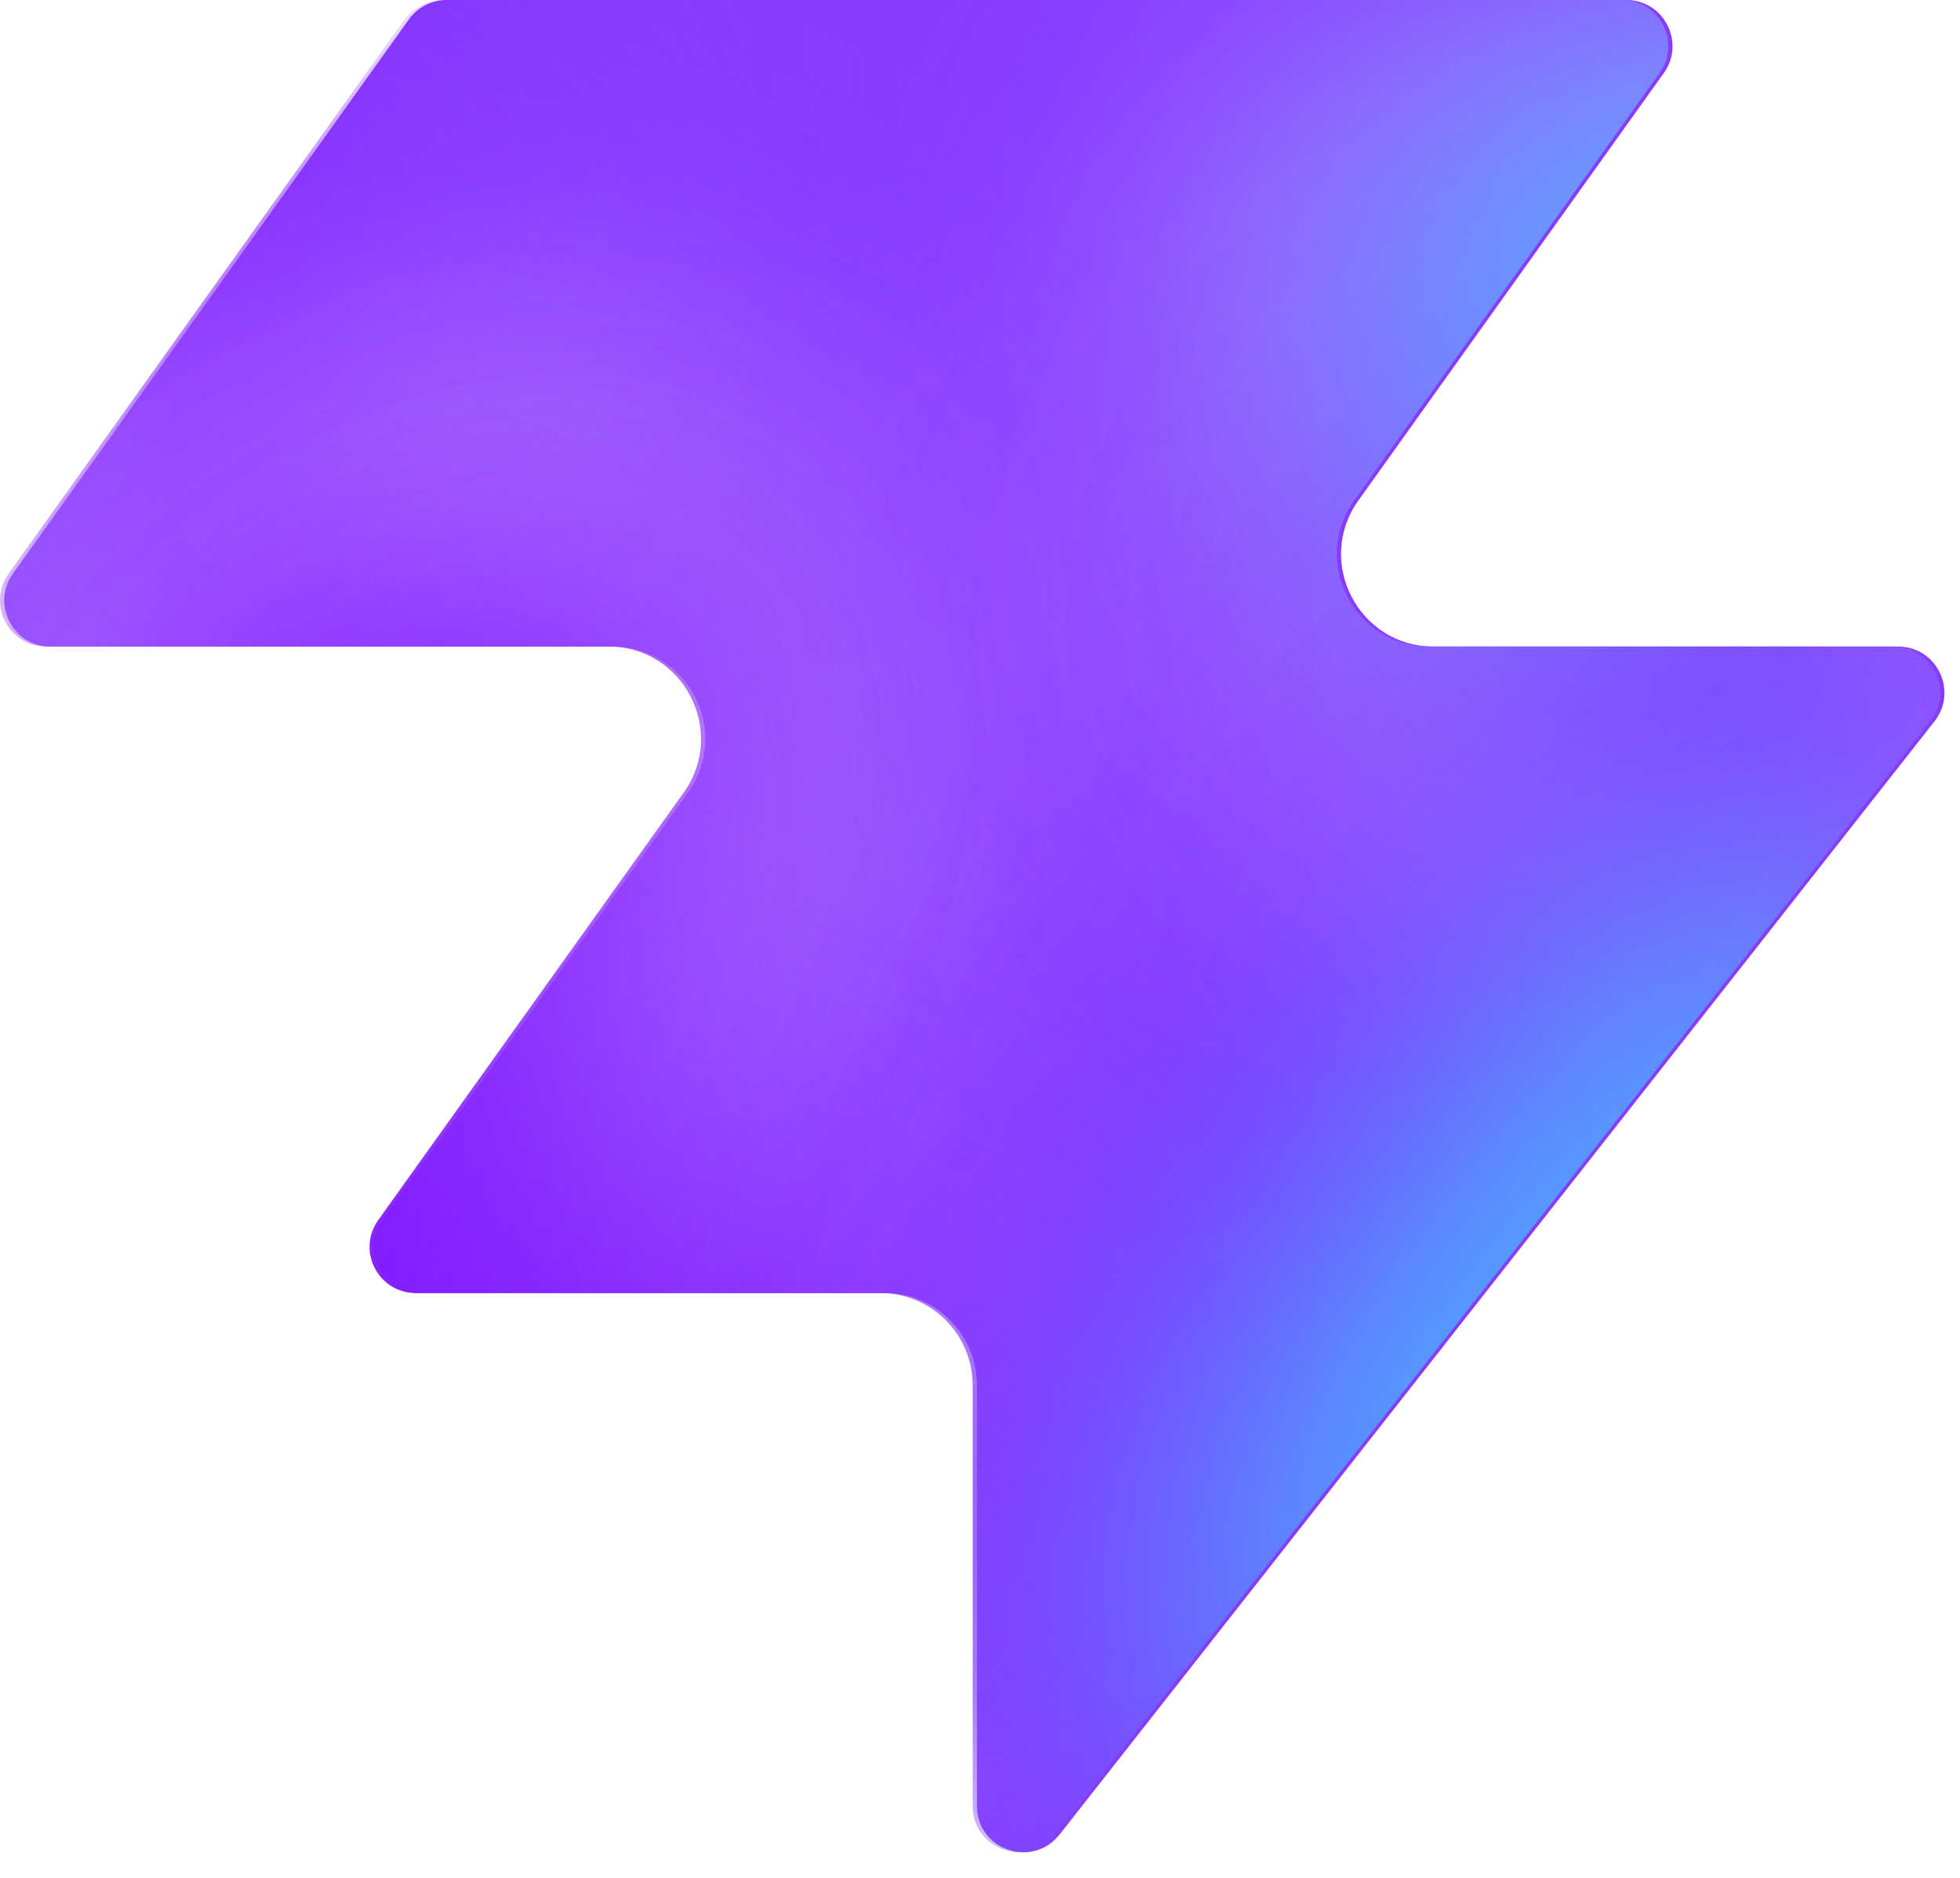
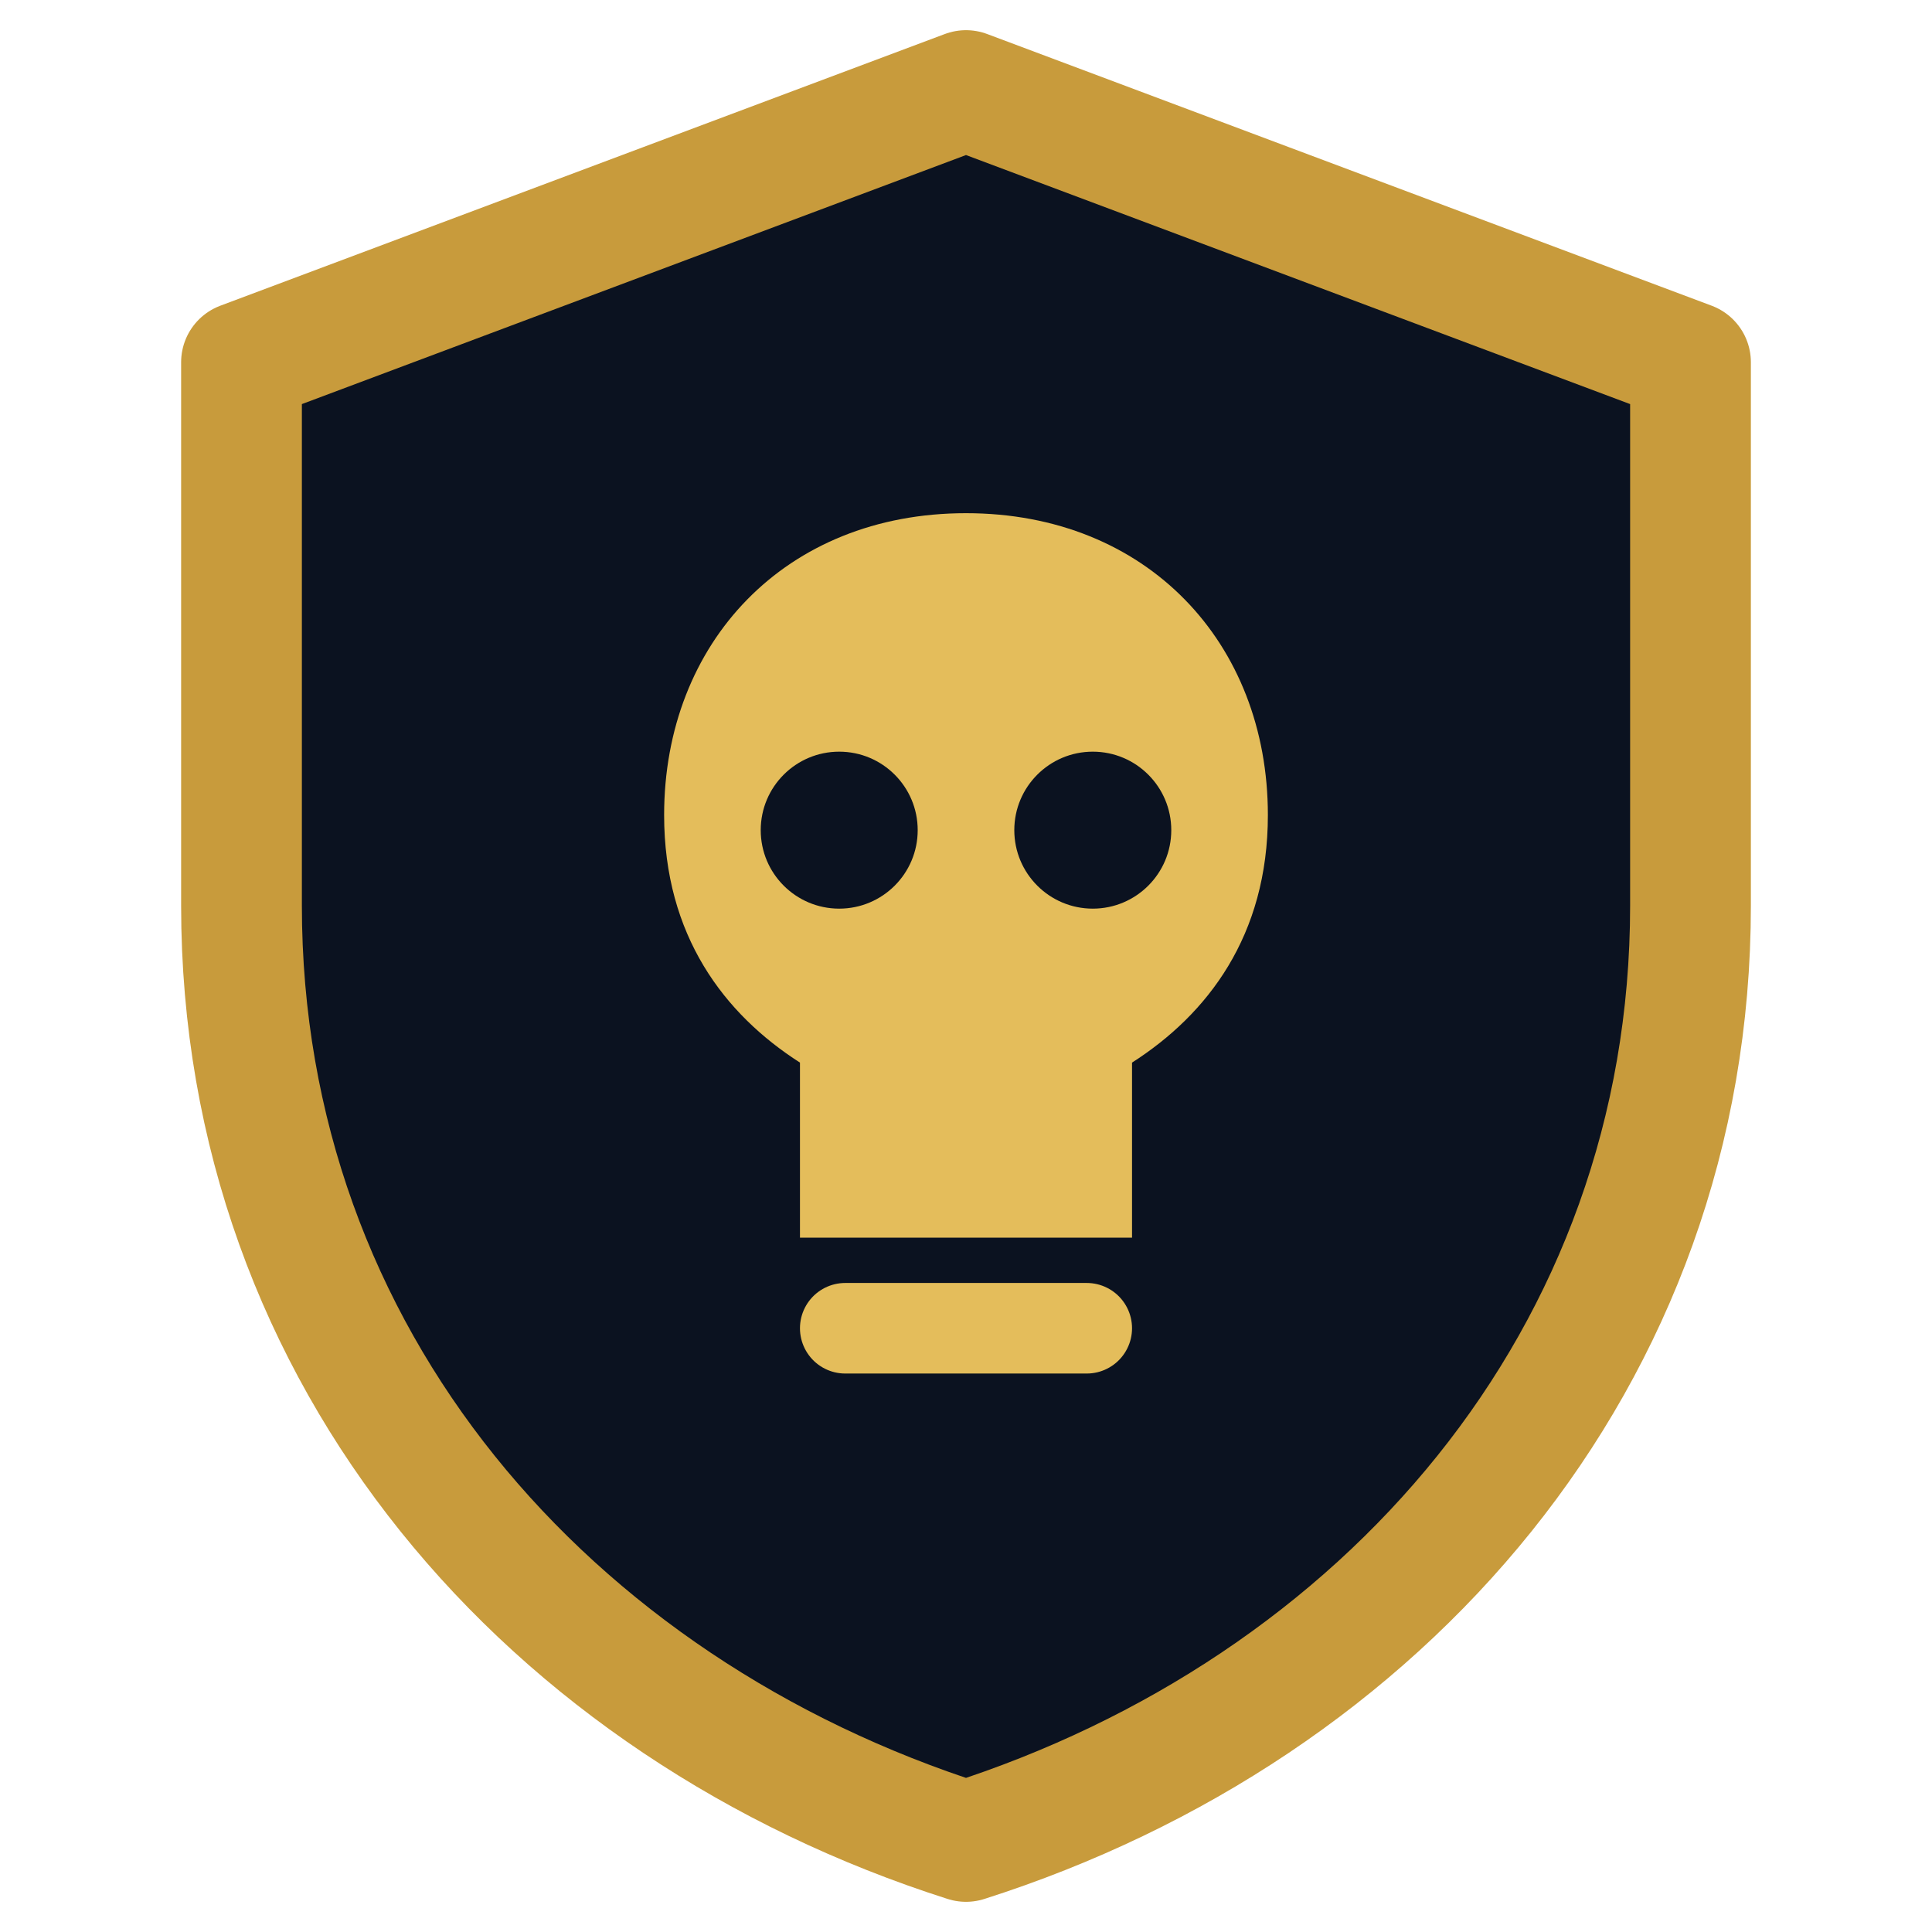
- <svg xmlns="http://www.w3.org/2000/svg" width="48" height="46" fill="none" viewBox="0 0 48 46">
-   <path fill="#863bff" d="M25.946 44.938c-.664.845-2.021.375-2.021-.698V33.937a2.26 2.26 0 0 0-2.262-2.262H10.287c-.92 0-1.456-1.04-.92-1.788l7.48-10.471c1.07-1.497 0-3.578-1.842-3.578H1.237c-.92 0-1.456-1.04-.92-1.788L10.013.474c.214-.297.556-.474.92-.474h28.894c.92 0 1.456 1.04.92 1.788l-7.48 10.471c-1.07 1.498 0 3.579 1.842 3.579h11.377c.943 0 1.473 1.088.89 1.83L25.947 44.94z" style="fill:#863bff;fill:color(display-p3 .525 .23 1);fill-opacity:1" />
-   <mask id="a" width="48" height="46" x="0" y="0" maskUnits="userSpaceOnUse" style="mask-type:alpha">
-     <path fill="#000" d="M25.842 44.938c-.664.844-2.021.375-2.021-.698V33.937a2.26 2.26 0 0 0-2.262-2.262H10.183c-.92 0-1.456-1.04-.92-1.788l7.48-10.471c1.07-1.498 0-3.579-1.842-3.579H1.133c-.92 0-1.456-1.04-.92-1.787L9.91.473c.214-.297.556-.474.92-.474h28.894c.92 0 1.456 1.04.92 1.788l-7.48 10.471c-1.07 1.498 0 3.578 1.842 3.578h11.377c.943 0 1.473 1.088.89 1.832L25.843 44.94z" style="fill:#000;fill-opacity:1" />
-   </mask>
-   <g mask="url(#a)">
-     <g filter="url(#b)">
-       <ellipse cx="5.508" cy="14.704" fill="#ede6ff" rx="5.508" ry="14.704" style="fill:#ede6ff;fill:color(display-p3 .927 .903 1);fill-opacity:1" transform="matrix(.00324 1 1 -.00324 -4.47 31.516)" />
-     </g>
-     <g filter="url(#c)">
-       <ellipse cx="10.399" cy="29.851" fill="#ede6ff" rx="10.399" ry="29.851" style="fill:#ede6ff;fill:color(display-p3 .927 .903 1);fill-opacity:1" transform="matrix(.00324 1 1 -.00324 -39.328 7.883)" />
-     </g>
-     <g filter="url(#d)">
-       <ellipse cx="5.508" cy="30.487" fill="#7e14ff" rx="5.508" ry="30.487" style="fill:#7e14ff;fill:color(display-p3 .492 .077 1);fill-opacity:1" transform="rotate(89.814 -25.913 -14.639)scale(1 -1)" />
-     </g>
-     <g filter="url(#e)">
-       <ellipse cx="5.508" cy="30.599" fill="#7e14ff" rx="5.508" ry="30.599" style="fill:#7e14ff;fill:color(display-p3 .492 .077 1);fill-opacity:1" transform="rotate(89.814 -32.644 -3.334)scale(1 -1)" />
-     </g>
-     <g filter="url(#f)">
-       <ellipse cx="5.508" cy="30.599" fill="#7e14ff" rx="5.508" ry="30.599" style="fill:#7e14ff;fill:color(display-p3 .492 .077 1);fill-opacity:1" transform="matrix(.00324 1 1 -.00324 -34.34 30.47)" />
-     </g>
-     <g filter="url(#g)">
-       <ellipse cx="14.072" cy="22.078" fill="#ede6ff" rx="14.072" ry="22.078" style="fill:#ede6ff;fill:color(display-p3 .927 .903 1);fill-opacity:1" transform="rotate(93.35 24.506 48.493)scale(-1 1)" />
-     </g>
-     <g filter="url(#h)">
-       <ellipse cx="3.47" cy="21.501" fill="#7e14ff" rx="3.47" ry="21.501" style="fill:#7e14ff;fill:color(display-p3 .492 .077 1);fill-opacity:1" transform="rotate(89.009 28.708 47.59)scale(-1 1)" />
-     </g>
-     <g filter="url(#i)">
-       <ellipse cx="3.47" cy="21.501" fill="#7e14ff" rx="3.47" ry="21.501" style="fill:#7e14ff;fill:color(display-p3 .492 .077 1);fill-opacity:1" transform="rotate(89.009 28.708 47.59)scale(-1 1)" />
-     </g>
-     <g filter="url(#j)">
-       <ellipse cx=".387" cy="8.972" fill="#7e14ff" rx="4.407" ry="29.108" style="fill:#7e14ff;fill:color(display-p3 .492 .077 1);fill-opacity:1" transform="rotate(39.51 .387 8.972)" />
-     </g>
-     <g filter="url(#k)">
-       <ellipse cx="47.523" cy="-6.092" fill="#7e14ff" rx="4.407" ry="29.108" style="fill:#7e14ff;fill:color(display-p3 .492 .077 1);fill-opacity:1" transform="rotate(37.892 47.523 -6.092)" />
-     </g>
-     <g filter="url(#l)">
-       <ellipse cx="41.412" cy="6.333" fill="#47bfff" rx="5.971" ry="9.665" style="fill:#47bfff;fill:color(display-p3 .28 .748 1);fill-opacity:1" transform="rotate(37.892 41.412 6.333)" />
-     </g>
-     <g filter="url(#m)">
-       <ellipse cx="-1.879" cy="38.332" fill="#7e14ff" rx="4.407" ry="29.108" style="fill:#7e14ff;fill:color(display-p3 .492 .077 1);fill-opacity:1" transform="rotate(37.892 -1.88 38.332)" />
-     </g>
-     <g filter="url(#n)">
-       <ellipse cx="-1.879" cy="38.332" fill="#7e14ff" rx="4.407" ry="29.108" style="fill:#7e14ff;fill:color(display-p3 .492 .077 1);fill-opacity:1" transform="rotate(37.892 -1.88 38.332)" />
-     </g>
-     <g filter="url(#o)">
-       <ellipse cx="35.651" cy="29.907" fill="#7e14ff" rx="4.407" ry="29.108" style="fill:#7e14ff;fill:color(display-p3 .492 .077 1);fill-opacity:1" transform="rotate(37.892 35.651 29.907)" />
-     </g>
-     <g filter="url(#p)">
-       <ellipse cx="38.418" cy="32.4" fill="#47bfff" rx="5.971" ry="15.297" style="fill:#47bfff;fill:color(display-p3 .28 .748 1);fill-opacity:1" transform="rotate(37.892 38.418 32.4)" />
-     </g>
-   </g>
-   <defs>
-     <filter id="b" width="60.045" height="41.654" x="-19.77" y="16.149" color-interpolation-filters="sRGB" filterUnits="userSpaceOnUse">
-       <feFlood flood-opacity="0" result="BackgroundImageFix" />
-       <feBlend in="SourceGraphic" in2="BackgroundImageFix" result="shape" />
-       <feGaussianBlur result="effect1_foregroundBlur_2002_17158" stdDeviation="7.659" />
-     </filter>
-     <filter id="c" width="90.34" height="51.437" x="-54.613" y="-7.533" color-interpolation-filters="sRGB" filterUnits="userSpaceOnUse">
-       <feFlood flood-opacity="0" result="BackgroundImageFix" />
-       <feBlend in="SourceGraphic" in2="BackgroundImageFix" result="shape" />
-       <feGaussianBlur result="effect1_foregroundBlur_2002_17158" stdDeviation="7.659" />
-     </filter>
-     <filter id="d" width="79.355" height="29.4" x="-49.64" y="2.03" color-interpolation-filters="sRGB" filterUnits="userSpaceOnUse">
-       <feFlood flood-opacity="0" result="BackgroundImageFix" />
-       <feBlend in="SourceGraphic" in2="BackgroundImageFix" result="shape" />
-       <feGaussianBlur result="effect1_foregroundBlur_2002_17158" stdDeviation="4.596" />
-     </filter>
-     <filter id="e" width="79.579" height="29.4" x="-45.045" y="20.029" color-interpolation-filters="sRGB" filterUnits="userSpaceOnUse">
-       <feFlood flood-opacity="0" result="BackgroundImageFix" />
-       <feBlend in="SourceGraphic" in2="BackgroundImageFix" result="shape" />
-       <feGaussianBlur result="effect1_foregroundBlur_2002_17158" stdDeviation="4.596" />
-     </filter>
-     <filter id="f" width="79.579" height="29.4" x="-43.513" y="21.178" color-interpolation-filters="sRGB" filterUnits="userSpaceOnUse">
-       <feFlood flood-opacity="0" result="BackgroundImageFix" />
-       <feBlend in="SourceGraphic" in2="BackgroundImageFix" result="shape" />
-       <feGaussianBlur result="effect1_foregroundBlur_2002_17158" stdDeviation="4.596" />
-     </filter>
-     <filter id="g" width="74.749" height="58.852" x="15.756" y="-17.901" color-interpolation-filters="sRGB" filterUnits="userSpaceOnUse">
-       <feFlood flood-opacity="0" result="BackgroundImageFix" />
-       <feBlend in="SourceGraphic" in2="BackgroundImageFix" result="shape" />
-       <feGaussianBlur result="effect1_foregroundBlur_2002_17158" stdDeviation="7.659" />
-     </filter>
-     <filter id="h" width="61.377" height="25.362" x="23.548" y="2.284" color-interpolation-filters="sRGB" filterUnits="userSpaceOnUse">
-       <feFlood flood-opacity="0" result="BackgroundImageFix" />
-       <feBlend in="SourceGraphic" in2="BackgroundImageFix" result="shape" />
-       <feGaussianBlur result="effect1_foregroundBlur_2002_17158" stdDeviation="4.596" />
-     </filter>
-     <filter id="i" width="61.377" height="25.362" x="23.548" y="2.284" color-interpolation-filters="sRGB" filterUnits="userSpaceOnUse">
-       <feFlood flood-opacity="0" result="BackgroundImageFix" />
-       <feBlend in="SourceGraphic" in2="BackgroundImageFix" result="shape" />
-       <feGaussianBlur result="effect1_foregroundBlur_2002_17158" stdDeviation="4.596" />
-     </filter>
-     <filter id="j" width="56.045" height="63.649" x="-27.636" y="-22.853" color-interpolation-filters="sRGB" filterUnits="userSpaceOnUse">
-       <feFlood flood-opacity="0" result="BackgroundImageFix" />
-       <feBlend in="SourceGraphic" in2="BackgroundImageFix" result="shape" />
-       <feGaussianBlur result="effect1_foregroundBlur_2002_17158" stdDeviation="4.596" />
-     </filter>
-     <filter id="k" width="54.814" height="64.646" x="20.116" y="-38.415" color-interpolation-filters="sRGB" filterUnits="userSpaceOnUse">
-       <feFlood flood-opacity="0" result="BackgroundImageFix" />
-       <feBlend in="SourceGraphic" in2="BackgroundImageFix" result="shape" />
-       <feGaussianBlur result="effect1_foregroundBlur_2002_17158" stdDeviation="4.596" />
-     </filter>
-     <filter id="l" width="33.541" height="35.313" x="24.641" y="-11.323" color-interpolation-filters="sRGB" filterUnits="userSpaceOnUse">
-       <feFlood flood-opacity="0" result="BackgroundImageFix" />
-       <feBlend in="SourceGraphic" in2="BackgroundImageFix" result="shape" />
-       <feGaussianBlur result="effect1_foregroundBlur_2002_17158" stdDeviation="4.596" />
-     </filter>
-     <filter id="m" width="54.814" height="64.646" x="-29.286" y="6.009" color-interpolation-filters="sRGB" filterUnits="userSpaceOnUse">
-       <feFlood flood-opacity="0" result="BackgroundImageFix" />
-       <feBlend in="SourceGraphic" in2="BackgroundImageFix" result="shape" />
-       <feGaussianBlur result="effect1_foregroundBlur_2002_17158" stdDeviation="4.596" />
-     </filter>
-     <filter id="n" width="54.814" height="64.646" x="-29.286" y="6.009" color-interpolation-filters="sRGB" filterUnits="userSpaceOnUse">
-       <feFlood flood-opacity="0" result="BackgroundImageFix" />
-       <feBlend in="SourceGraphic" in2="BackgroundImageFix" result="shape" />
-       <feGaussianBlur result="effect1_foregroundBlur_2002_17158" stdDeviation="4.596" />
-     </filter>
-     <filter id="o" width="54.814" height="64.646" x="8.244" y="-2.416" color-interpolation-filters="sRGB" filterUnits="userSpaceOnUse">
-       <feFlood flood-opacity="0" result="BackgroundImageFix" />
-       <feBlend in="SourceGraphic" in2="BackgroundImageFix" result="shape" />
-       <feGaussianBlur result="effect1_foregroundBlur_2002_17158" stdDeviation="4.596" />
-     </filter>
-     <filter id="p" width="39.409" height="43.623" x="18.713" y="10.588" color-interpolation-filters="sRGB" filterUnits="userSpaceOnUse">
-       <feFlood flood-opacity="0" result="BackgroundImageFix" />
-       <feBlend in="SourceGraphic" in2="BackgroundImageFix" result="shape" />
-       <feGaussianBlur result="effect1_foregroundBlur_2002_17158" stdDeviation="4.596" />
-     </filter>
-   </defs>
+ <svg xmlns="http://www.w3.org/2000/svg" viewBox="0 0 64 64">
+   <path d="M32 3 8 12v18c0 15 10.2 26.6 24 31 13.8-4.4 24-16 24-31V12L32 3Z" fill="#0b1220" stroke="#c89b3c" stroke-width="4" stroke-linejoin="round" />
+   <path d="M32 17c-6 0-10 4.3-10 10 0 4 2 6.6 4.5 8.2V41h11v-5.8C40 33.6 42 31 42 27c0-5.7-4-10-10-10Z" fill="#e4bd5b" />
+   <circle cx="27.8" cy="27.5" r="2.6" fill="#0b1220" />
+   <circle cx="36.2" cy="27.5" r="2.6" fill="#0b1220" />
+   <path d="M28 44h8" stroke="#e4bd5b" stroke-width="3" stroke-linecap="round" />
</svg>
